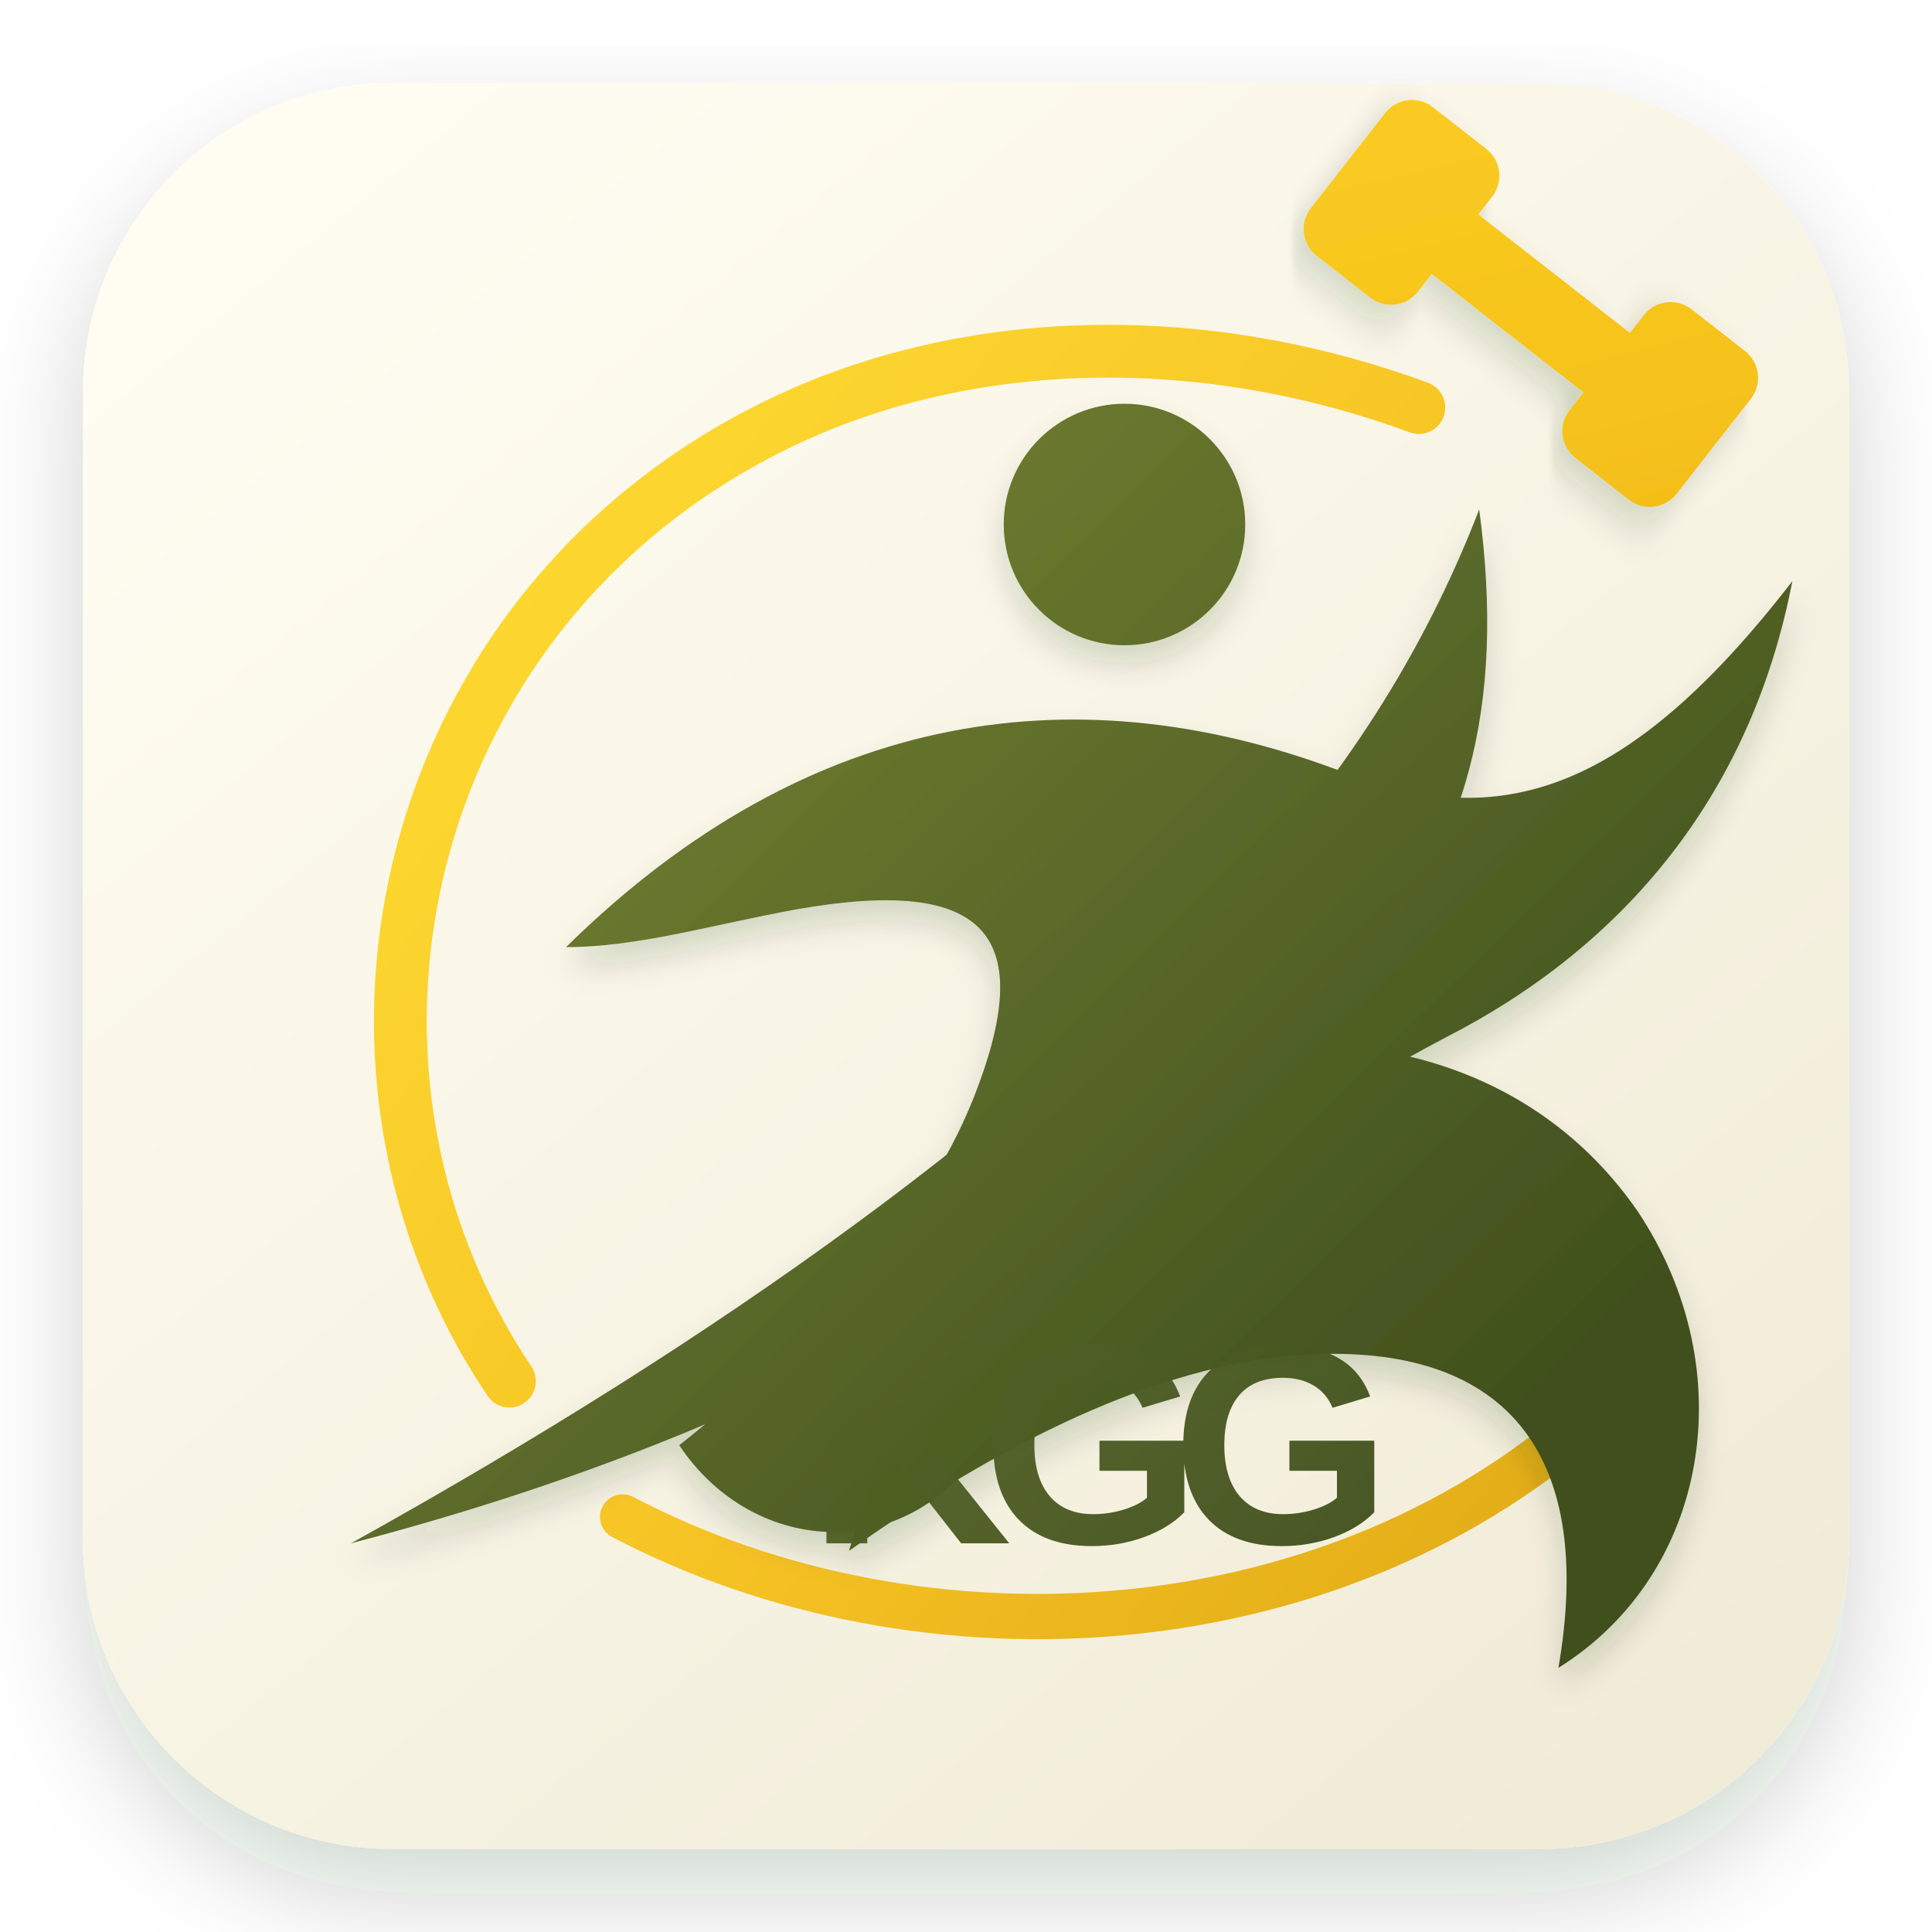
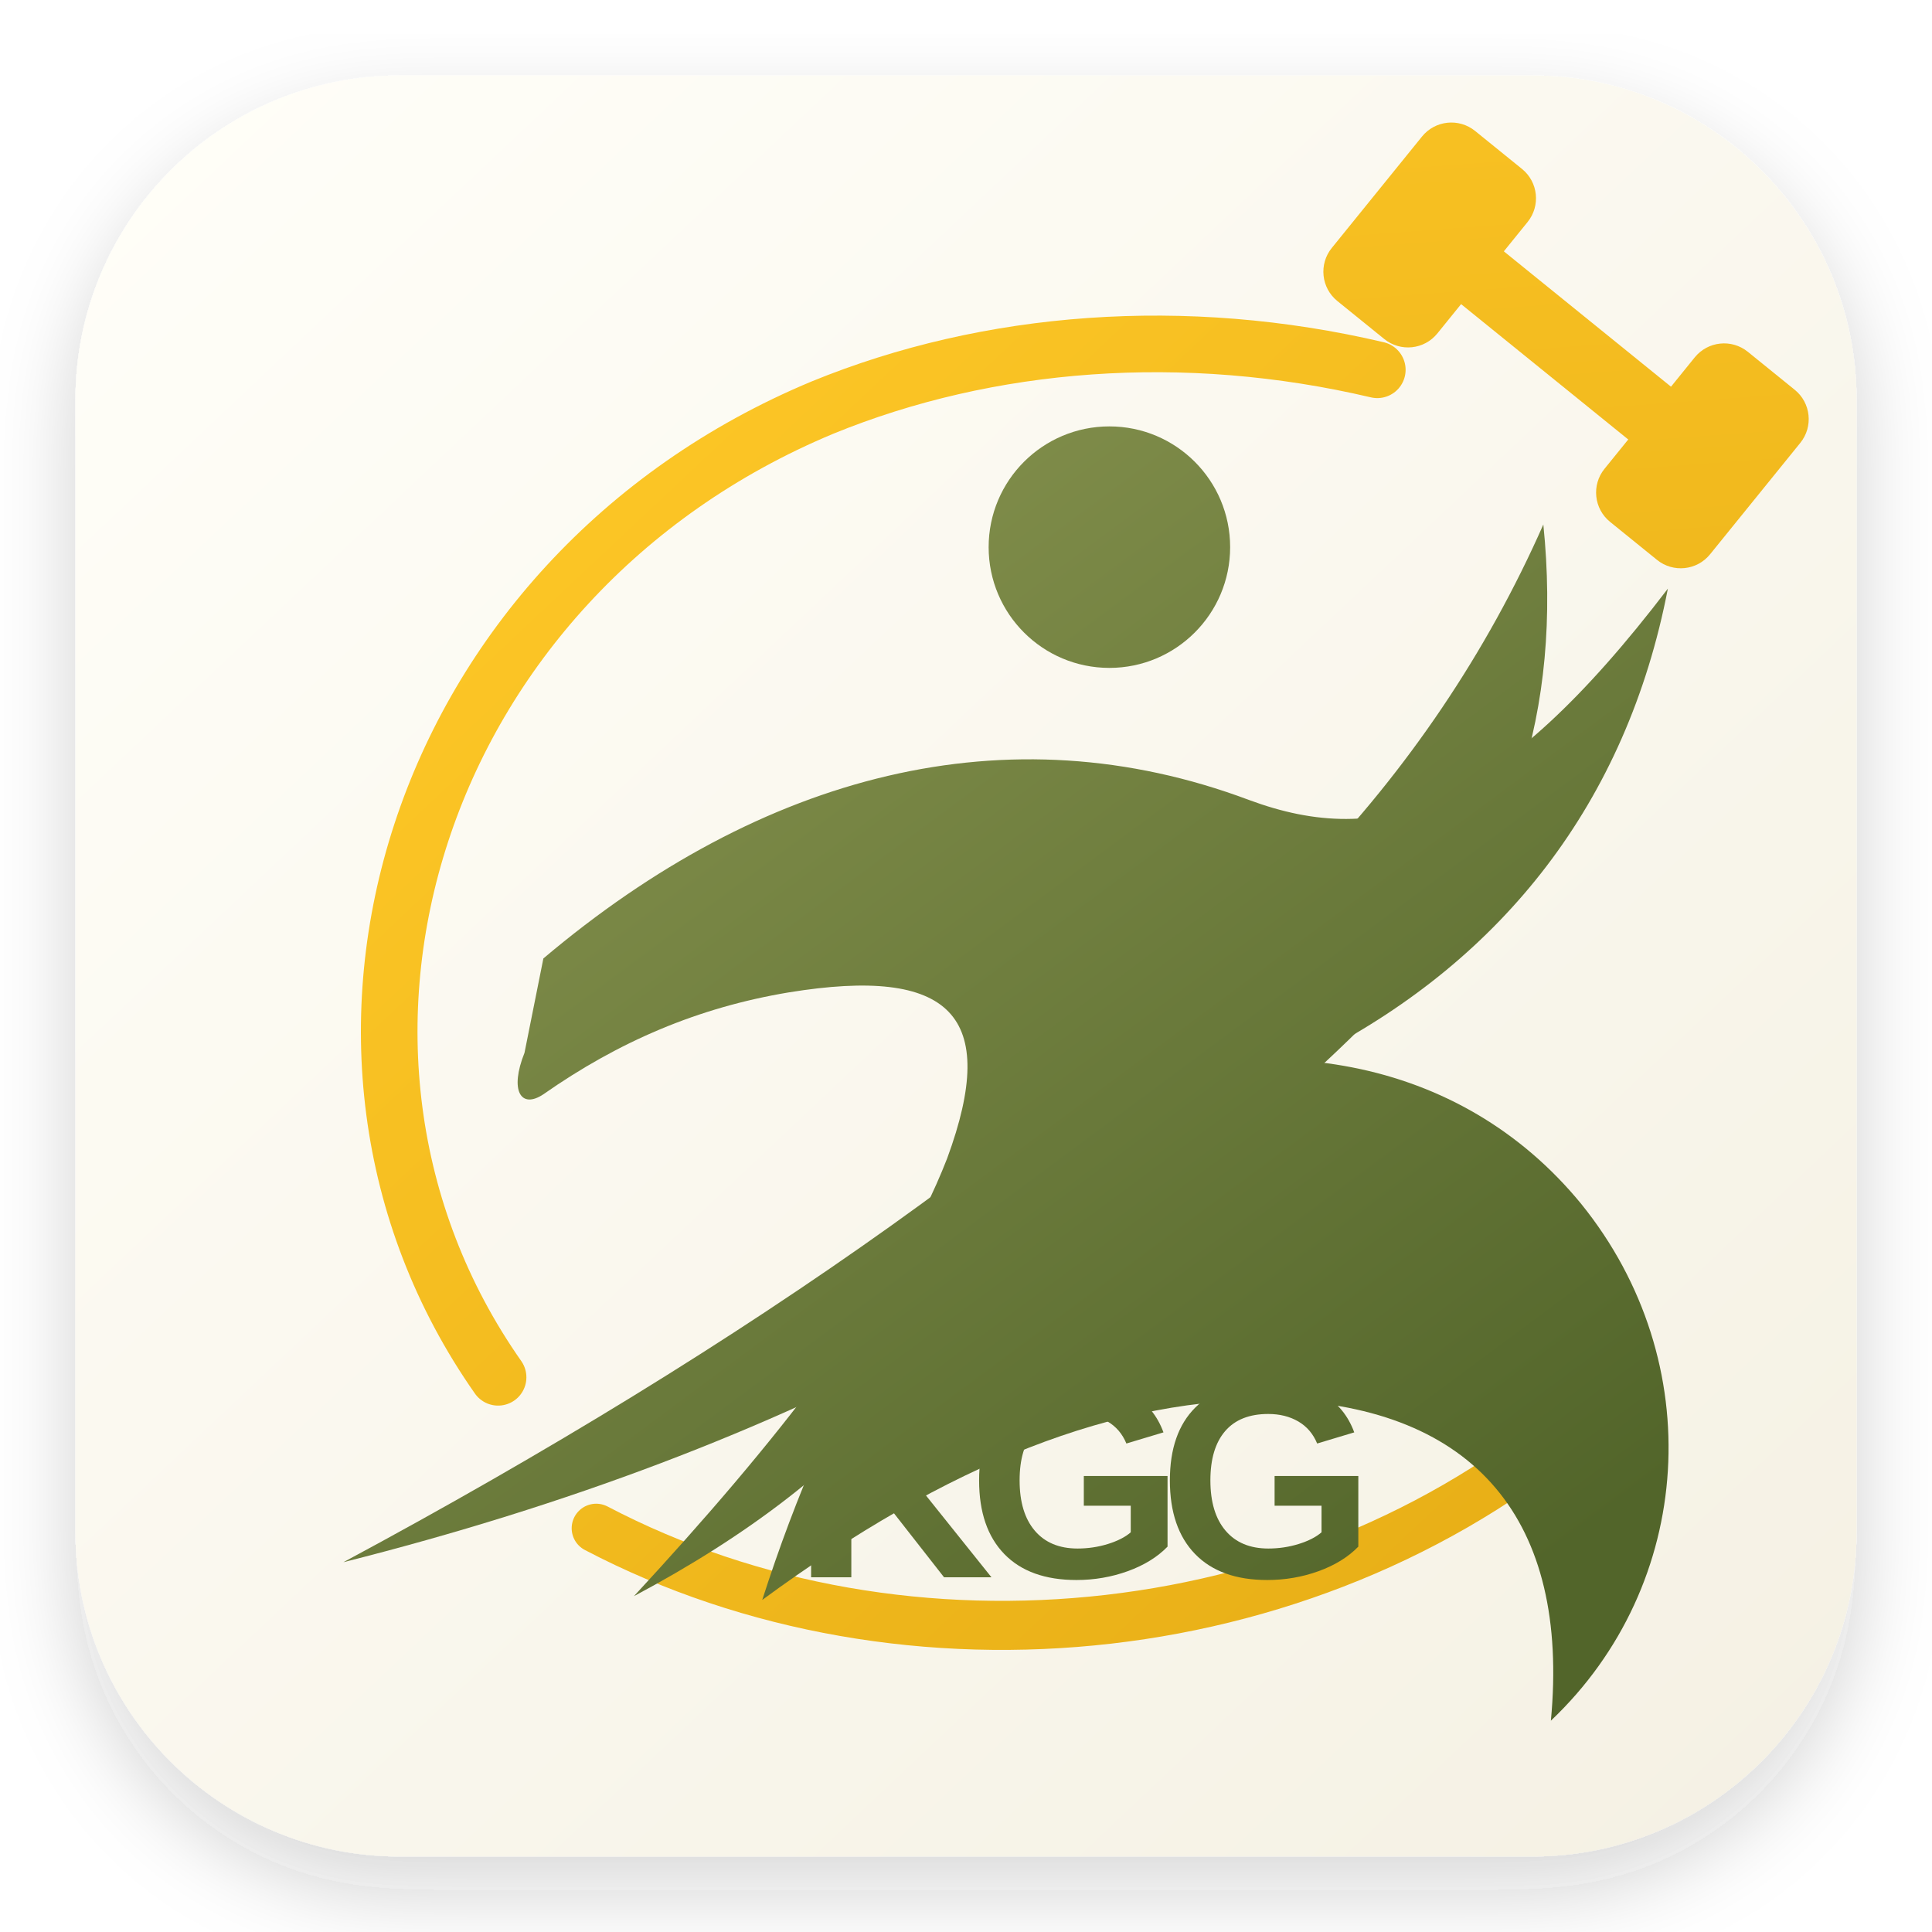
<svg xmlns="http://www.w3.org/2000/svg" viewBox="0 0 512 512" role="img" aria-labelledby="title desc">
  <defs>
-     <linearGradient id="cream" x1="78" y1="42" x2="430" y2="470" gradientUnits="userSpaceOnUse">
-       <stop offset="0" stop-color="#fffdf2" />
-       <stop offset="1" stop-color="#f1ecd8" />
+     <linearGradient id="bg" x1="40" y1="28" x2="470" y2="484" gradientUnits="userSpaceOnUse">
+       <stop offset="0" stop-color="#fffef8" />
+       <stop offset="1" stop-color="#f5f1e4" />
    </linearGradient>
-     <linearGradient id="olive" x1="126" y1="112" x2="398" y2="390" gradientUnits="userSpaceOnUse">
-       <stop offset="0" stop-color="#7b8732" />
-       <stop offset="0.55" stop-color="#596829" />
-       <stop offset="1" stop-color="#3f4f1c" />
+     <linearGradient id="olive" x1="160" y1="120" x2="390" y2="430" gradientUnits="userSpaceOnUse">
+       <stop offset="0" stop-color="#87934f" />
+       <stop offset="1" stop-color="#52652a" />
    </linearGradient>
-     <linearGradient id="gold" x1="82" y1="114" x2="430" y2="390" gradientUnits="userSpaceOnUse">
-       <stop offset="0" stop-color="#ffdc2e" />
-       <stop offset="0.58" stop-color="#f6c21b" />
-       <stop offset="1" stop-color="#e2a90e" />
+     <linearGradient id="gold" x1="110" y1="90" x2="420" y2="420" gradientUnits="userSpaceOnUse">
+       <stop offset="0" stop-color="#ffc928" />
+       <stop offset="1" stop-color="#e7ae16" />
    </linearGradient>
-     <filter id="soft" x="-20%" y="-20%" width="140%" height="140%">
-       <feDropShadow dx="0" dy="12" stdDeviation="14" flood-color="#10200b" flood-opacity="0.18" />
-     </filter>
-     <filter id="tiny" x="-10%" y="-10%" width="120%" height="120%">
-       <feDropShadow dx="0" dy="5" stdDeviation="4" flood-color="#10200b" flood-opacity="0.16" />
+     <filter id="shadow" x="-20%" y="-20%" width="140%" height="140%">
+       <feDropShadow dx="0" dy="9" stdDeviation="11" flood-color="#1f2937" flood-opacity=".18" />
    </filter>
  </defs>
-   <rect x="22" y="22" width="468" height="468" rx="82" fill="url(#cream)" filter="url(#soft)" />
-   <path d="M135 366C78 281 107 160 207 112c50-24 112-25 169-4" fill="none" stroke="url(#gold)" stroke-width="14" stroke-linecap="round" opacity="0.96" />
-   <path d="M165 402c80 42 190 35 259-29" fill="none" stroke="url(#gold)" stroke-width="12" stroke-linecap="round" opacity="0.95" />
-   <g filter="url(#tiny)">
-     <circle cx="298" cy="139" r="32" fill="url(#olive)" />
-     <path d="M150 251c65-64 137-73 207-46 40 15 74 6 118-51-11 57-45 97-92 121-51 27-93 58-121 106-20 34-62 32-82 2 34-27 64-57 78-92 17-43 4-59-47-50-22 4-42 10-61 10z" fill="url(#olive)" />
-     <path d="M93 409c99-55 178-112 236-174 26-28 48-61 63-100 7 52-3 91-34 125-65 71-154 120-265 149z" fill="url(#olive)" />
-     <path d="M305 282c54-14 102 0 129 39 28 42 19 96-21 121 10-58-15-86-67-83-35 2-76 20-121 52 16-55 41-98 80-129z" fill="url(#olive)" />
+   <rect x="20" y="20" width="472" height="472" rx="86" fill="url(#bg)" filter="url(#shadow)" />
+   <path d="M132 365C71 278 110 153 218 108c44-18 96-22 147-10" fill="none" stroke="url(#gold)" stroke-width="15" stroke-linecap="round" />
+   <path d="M158 405c82 43 192 32 264-32" fill="none" stroke="url(#gold)" stroke-width="13" stroke-linecap="round" />
+   <circle cx="294" cy="145" r="32" fill="url(#olive)" />
+   <path d="M144 254c58-49 123-66 187-42 35 13 66 3 111-56-11 57-44 98-92 123-43 23-79 51-108 86-20 24-44 42-74 58 37-40 69-80 83-116 14-38 1-51-42-44-24 4-45 13-65 27-6 4-9-1-5-11l5-25z" fill="url(#olive)" />
+   <path d="M91 414c108-58 194-119 256-183 26-27 47-58 62-92 5 49-8 91-42 127-66 68-157 118-276 148z" fill="url(#olive)" />
+   <path d="M282 291c53-20 105-11 137 28 34 42 30 101-8 137 5-53-20-83-72-85-43-1-88 17-137 53 18-56 44-101 80-133z" fill="url(#olive)" />
+   <g transform="rotate(39 414 92)" fill="url(#gold)">
+     <rect x="369" y="82" width="90" height="18" rx="7" />
+     <rect x="350" y="62" width="36" height="58" rx="10" />
+     <rect x="443" y="62" width="36" height="58" rx="10" />
  </g>
-   <g transform="rotate(38 400 95)" fill="url(#gold)" filter="url(#tiny)">
-     <rect x="353" y="70" width="84" height="20" rx="8" />
-     <rect x="334" y="55" width="36" height="50" rx="9" />
-     <rect x="421" y="55" width="36" height="50" rx="9" />
-   </g>
-   <text x="214" y="409" font-family="Arial Black, Arial, Helvetica, sans-serif" font-size="75" font-weight="900" letter-spacing="-8" fill="url(#olive)" opacity="0.96">KGG</text>
+   <text x="210" y="418" font-family="Arial Black,Arial,Helvetica,sans-serif" font-size="74" font-weight="900" letter-spacing="-7" fill="url(#olive)">KGG</text>
</svg>
